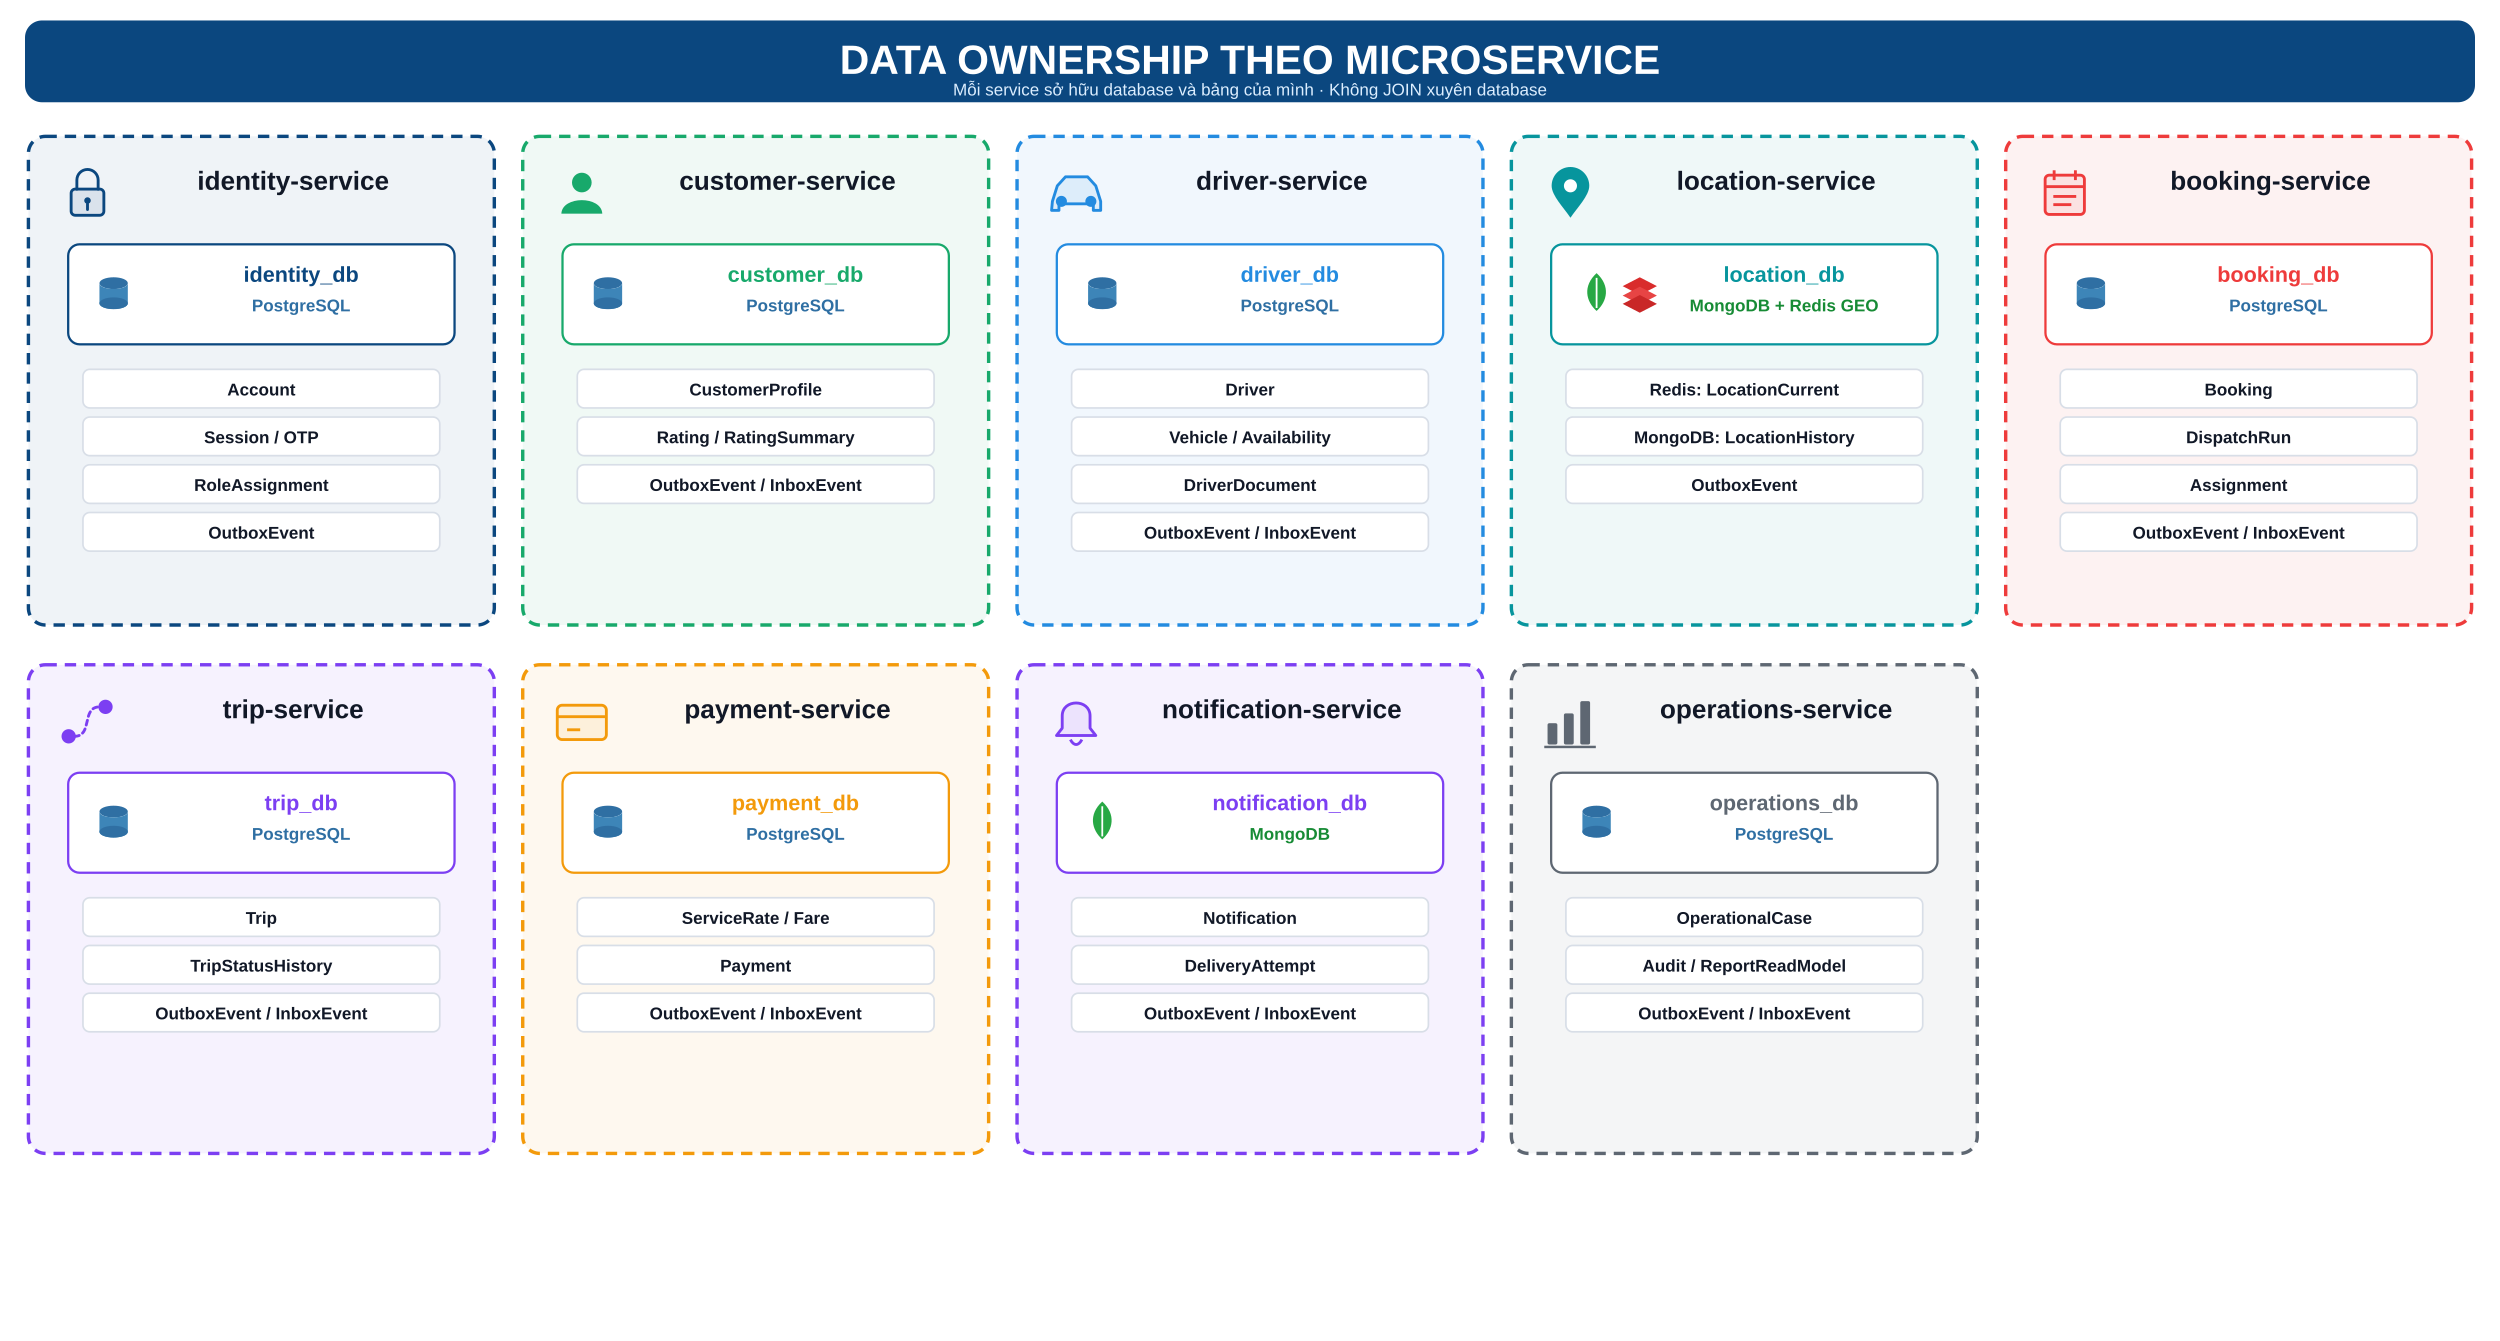
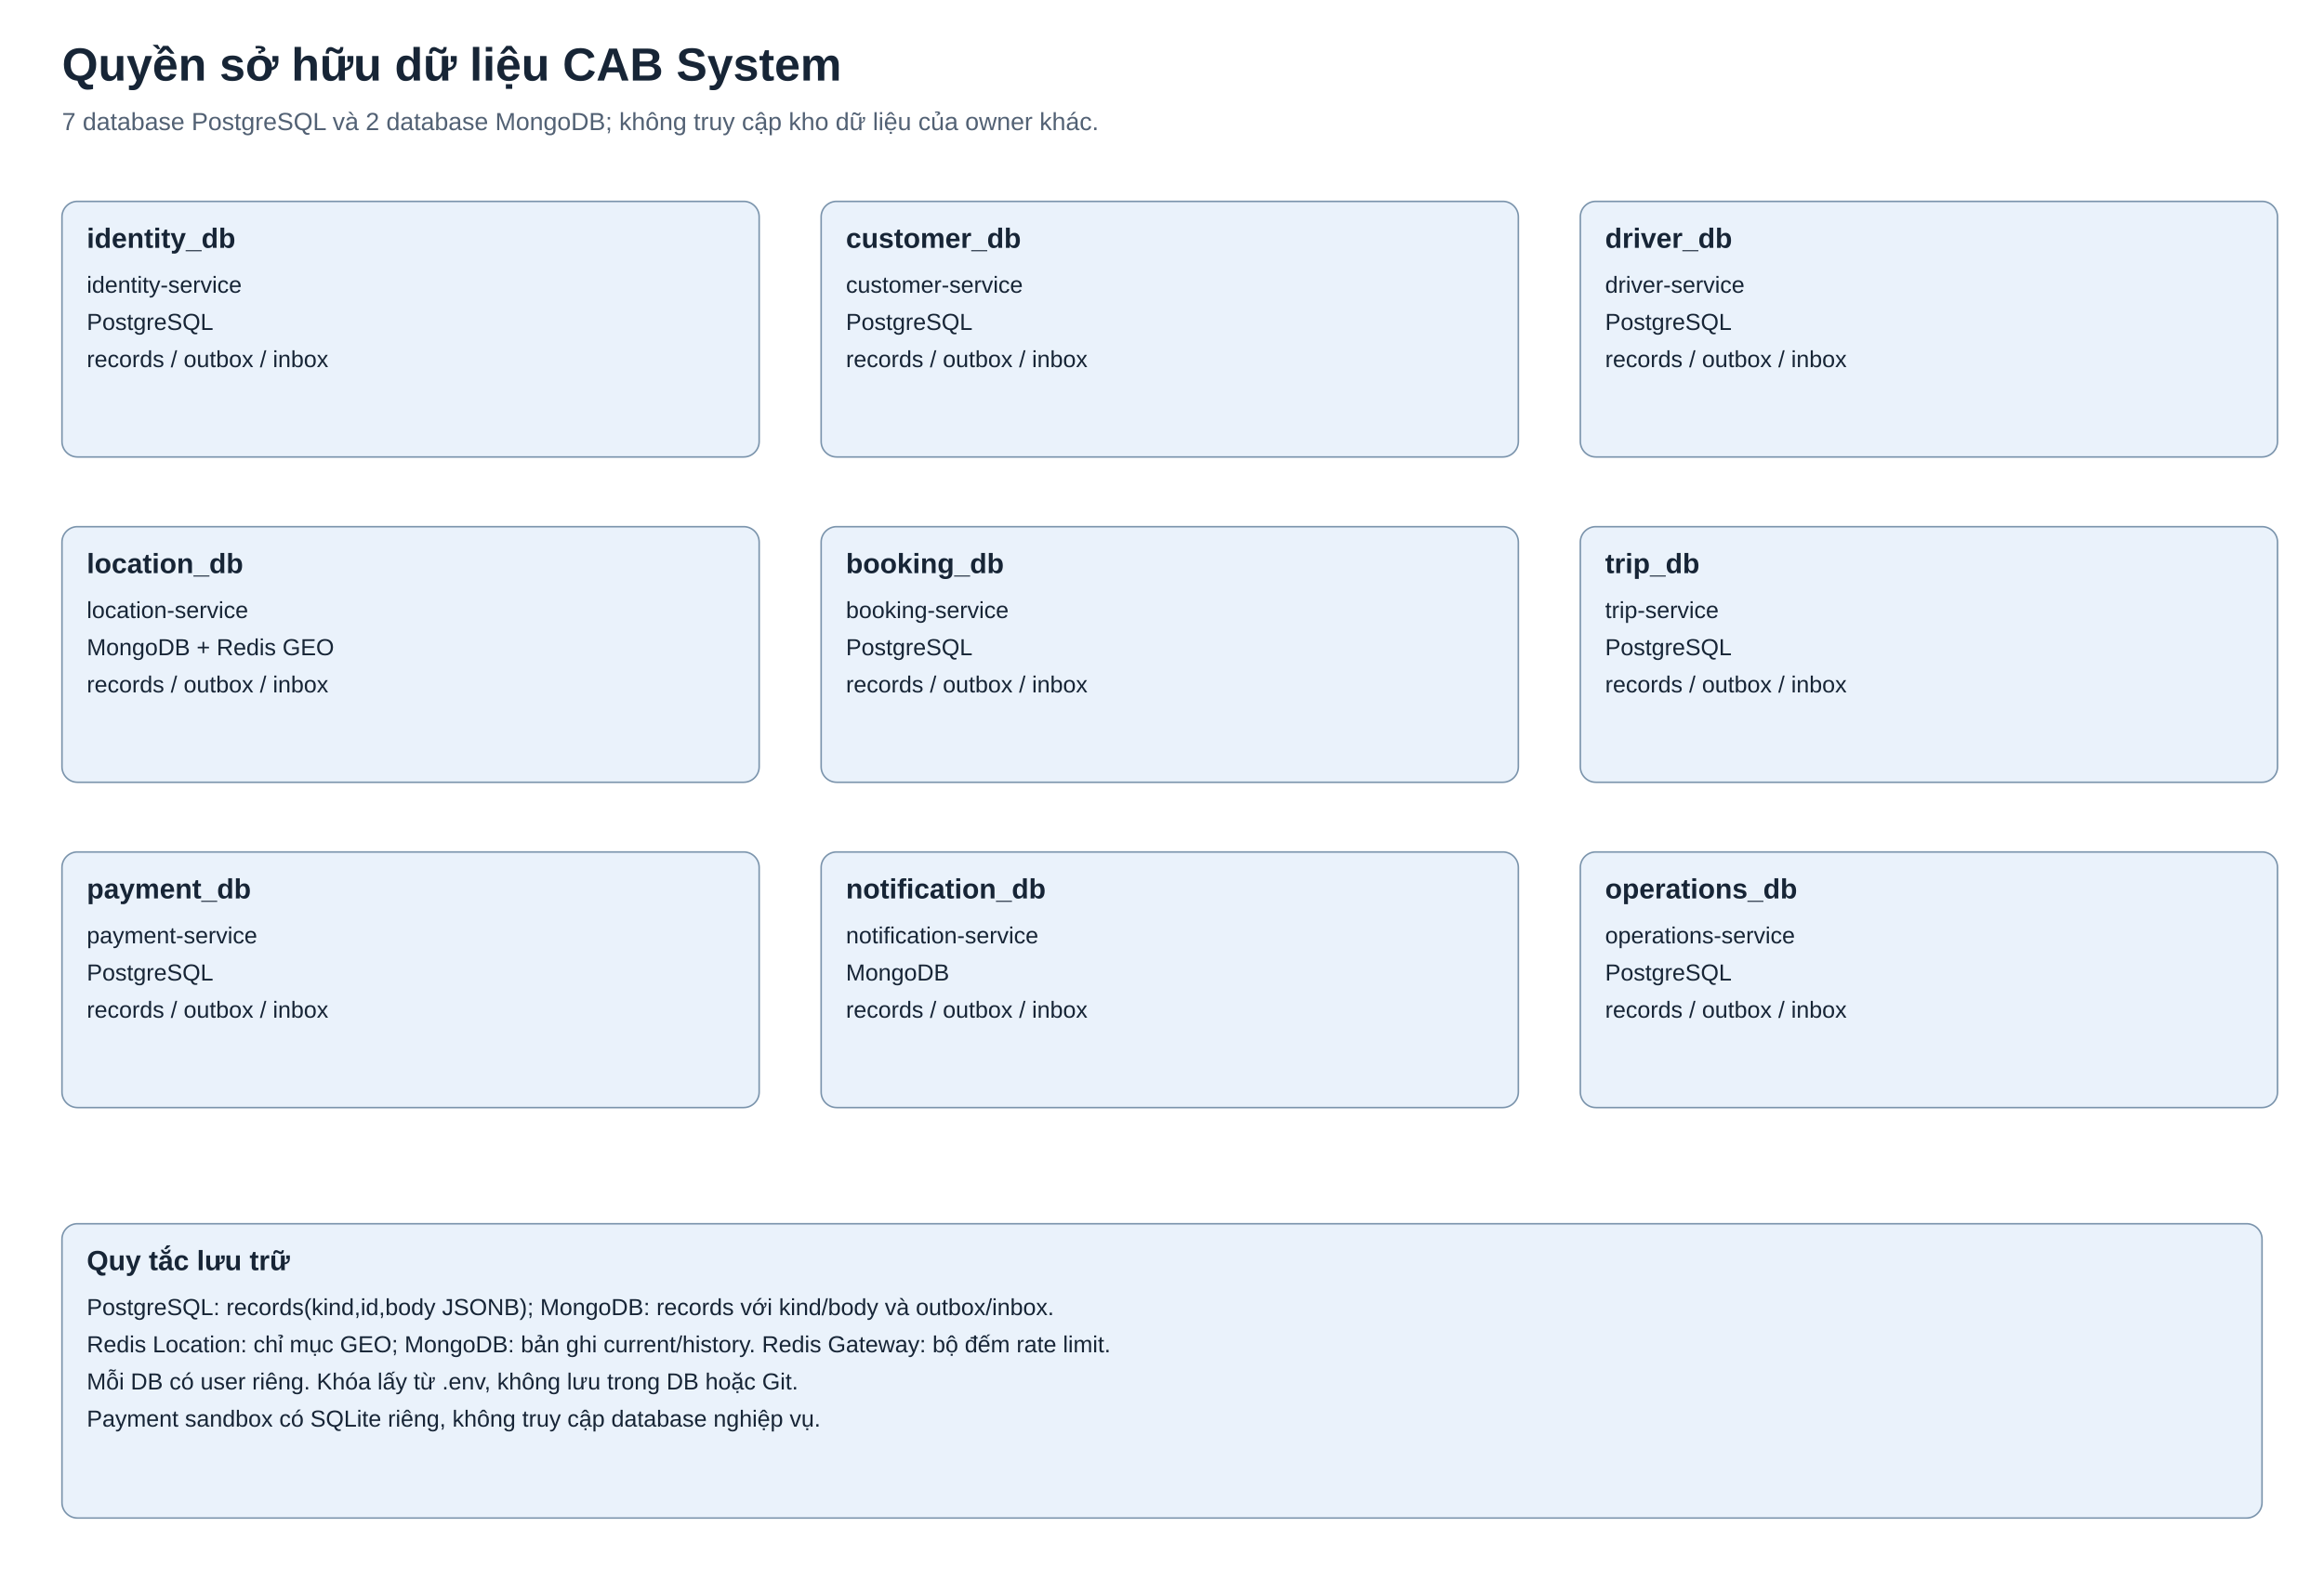
- <svg xmlns="http://www.w3.org/2000/svg" width="2200" height="1180" viewBox="0 0 2200 1180">
+ <svg xmlns="http://www.w3.org/2000/svg" width="1500" height="1020" viewBox="0 0 1500 1020">
  <defs>
-     <filter id="shadow" x="-20%" y="-20%" width="140%" height="140%">
-       <feDropShadow dx="0" dy="4" stdDeviation="5" flood-color="#0F172A" flood-opacity="0.14" />
-     </filter>
-     <marker id="arrowBlue" markerWidth="10" markerHeight="10" refX="8" refY="3" orient="auto">
-       <path d="M0,0 L0,6 L9,3 z" fill="#238BE0" />
-     </marker>
-     <marker id="arrowRed" markerWidth="10" markerHeight="10" refX="8" refY="3" orient="auto">
-       <path d="M0,0 L0,6 L9,3 z" fill="#EE3B3B" />
-     </marker>
-     <marker id="arrowBlack" markerWidth="10" markerHeight="10" refX="8" refY="3" orient="auto">
-       <path d="M0,0 L0,6 L9,3 z" fill="#111827" />
+     <marker id="a" viewBox="0 0 10 10" refX="9" refY="5" markerWidth="7" markerHeight="7" orient="auto-start-reverse">
+       <path d="M0,0L10,5L0,10Z" fill="#526174" />
    </marker>
  </defs>
-   <rect width="100%" height="100%" fill="#fff" />
-   <rect x="22" y="18" width="2156" height="72" rx="15" fill="#0B477F" stroke="#0B477F" stroke-width="0" />
-   <text x="1100" y="65" font-family="Arial, Segoe UI, sans-serif" font-size="36" font-weight="700" text-anchor="middle" fill="#FFFFFF">DATA OWNERSHIP THEO MICROSERVICE</text>
-   <text x="1100" y="84" font-family="Arial, Segoe UI, sans-serif" font-size="15" font-weight="400" text-anchor="middle" fill="#DCEEFF">Mỗi service sở hữu database và bảng của mình · Không JOIN xuyên database</text>
-   <rect x="25" y="120" width="410" height="430" rx="15" fill="#0B477F10" stroke="#0B477F" stroke-width="3" stroke-dasharray="10 7" />
-   <g transform="translate(77,170) scale(0.72)" fill="none" stroke="#0B477F" stroke-width="3.5" stroke-linecap="round">
-     <rect x="-20" y="-5" width="40" height="32" rx="5" fill="#0B477F18" />
-     <path d="M-13,-5 V-16 A13,13 0 0 1 13,-16 V-5" />
-     <circle cx="0" cy="9" r="4" fill="#0B477F" stroke="none" />
-     <path d="M0,13 V20" />
-   </g>
-   <text x="258" y="167" font-family="Arial, Segoe UI, sans-serif" font-size="23" font-weight="700" text-anchor="middle" fill="#111827">identity-service</text>
-   <rect x="60" y="215" width="340" height="88" rx="10" fill="#FFFFFF" stroke="#0B477F" stroke-width="2" />
-   <g transform="translate(100,257) scale(0.52)">
-     <ellipse cx="0" cy="-15" rx="24" ry="10" fill="#2F6FA3" />
-     <path d="M-24,-15 V19 C-24,32 24,32 24,19 V-15 C24,-2 -24,-2 -24,-15Z" fill="#3D85B8" />
-     <ellipse cx="0" cy="19" rx="24" ry="10" fill="#2F6FA3" />
-   </g>
-   <text x="265" y="248" font-family="Arial, Segoe UI, sans-serif" font-size="19" font-weight="700" text-anchor="middle" fill="#0B477F">identity_db</text>
-   <text x="265" y="274" font-family="Arial, Segoe UI, sans-serif" font-size="15" font-weight="700" text-anchor="middle" fill="#2F6FA3">PostgreSQL</text>
-   <rect x="73" y="325" width="314" height="34" rx="6" fill="#FFFFFF" stroke="#D8DEE7" stroke-width="1.5" />
-   <text x="230" y="348" font-family="Arial, Segoe UI, sans-serif" font-size="15" font-weight="600" text-anchor="middle" fill="#111827">Account</text>
-   <rect x="73" y="367" width="314" height="34" rx="6" fill="#FFFFFF" stroke="#D8DEE7" stroke-width="1.5" />
-   <text x="230" y="390" font-family="Arial, Segoe UI, sans-serif" font-size="15" font-weight="600" text-anchor="middle" fill="#111827">Session / OTP</text>
-   <rect x="73" y="409" width="314" height="34" rx="6" fill="#FFFFFF" stroke="#D8DEE7" stroke-width="1.5" />
-   <text x="230" y="432" font-family="Arial, Segoe UI, sans-serif" font-size="15" font-weight="600" text-anchor="middle" fill="#111827">RoleAssignment</text>
-   <rect x="73" y="451" width="314" height="34" rx="6" fill="#FFFFFF" stroke="#D8DEE7" stroke-width="1.5" />
-   <text x="230" y="474" font-family="Arial, Segoe UI, sans-serif" font-size="15" font-weight="600" text-anchor="middle" fill="#111827">OutboxEvent</text>
-   <rect x="460" y="120" width="410" height="430" rx="15" fill="#18A96B10" stroke="#18A96B" stroke-width="3" stroke-dasharray="10 7" />
-   <g transform="translate(512,170) scale(0.72)" fill="#18A96B">
-     <circle cx="0" cy="-13" r="12" />
-     <path d="M-25,25 C-24,3 24,3 25,25 Z" />
-   </g>
-   <text x="693" y="167" font-family="Arial, Segoe UI, sans-serif" font-size="23" font-weight="700" text-anchor="middle" fill="#111827">customer-service</text>
-   <rect x="495" y="215" width="340" height="88" rx="10" fill="#FFFFFF" stroke="#18A96B" stroke-width="2" />
-   <g transform="translate(535,257) scale(0.52)">
-     <ellipse cx="0" cy="-15" rx="24" ry="10" fill="#2F6FA3" />
-     <path d="M-24,-15 V19 C-24,32 24,32 24,19 V-15 C24,-2 -24,-2 -24,-15Z" fill="#3D85B8" />
-     <ellipse cx="0" cy="19" rx="24" ry="10" fill="#2F6FA3" />
-   </g>
-   <text x="700" y="248" font-family="Arial, Segoe UI, sans-serif" font-size="19" font-weight="700" text-anchor="middle" fill="#18A96B">customer_db</text>
-   <text x="700" y="274" font-family="Arial, Segoe UI, sans-serif" font-size="15" font-weight="700" text-anchor="middle" fill="#2F6FA3">PostgreSQL</text>
-   <rect x="508" y="325" width="314" height="34" rx="6" fill="#FFFFFF" stroke="#D8DEE7" stroke-width="1.5" />
-   <text x="665" y="348" font-family="Arial, Segoe UI, sans-serif" font-size="15" font-weight="600" text-anchor="middle" fill="#111827">CustomerProfile</text>
-   <rect x="508" y="367" width="314" height="34" rx="6" fill="#FFFFFF" stroke="#D8DEE7" stroke-width="1.5" />
-   <text x="665" y="390" font-family="Arial, Segoe UI, sans-serif" font-size="15" font-weight="600" text-anchor="middle" fill="#111827">Rating / RatingSummary</text>
-   <rect x="508" y="409" width="314" height="34" rx="6" fill="#FFFFFF" stroke="#D8DEE7" stroke-width="1.5" />
-   <text x="665" y="432" font-family="Arial, Segoe UI, sans-serif" font-size="15" font-weight="600" text-anchor="middle" fill="#111827">OutboxEvent / InboxEvent</text>
-   <rect x="895" y="120" width="410" height="430" rx="15" fill="#238BE010" stroke="#238BE0" stroke-width="3" stroke-dasharray="10 7" />
-   <g transform="translate(947,170) scale(0.72)" fill="none" stroke="#238BE0" stroke-width="3.5" stroke-linejoin="round">
-     <path d="M-29,10 L-23,-9 L-13,-20 H14 L24,-9 L30,10 V21 H21 V13 H-21 V21 H-30 Z" fill="#238BE018" />
-     <circle cx="-18" cy="10" r="5" fill="#238BE0" />
-     <circle cx="18" cy="10" r="5" fill="#238BE0" />
-   </g>
-   <text x="1128" y="167" font-family="Arial, Segoe UI, sans-serif" font-size="23" font-weight="700" text-anchor="middle" fill="#111827">driver-service</text>
-   <rect x="930" y="215" width="340" height="88" rx="10" fill="#FFFFFF" stroke="#238BE0" stroke-width="2" />
-   <g transform="translate(970,257) scale(0.52)">
-     <ellipse cx="0" cy="-15" rx="24" ry="10" fill="#2F6FA3" />
-     <path d="M-24,-15 V19 C-24,32 24,32 24,19 V-15 C24,-2 -24,-2 -24,-15Z" fill="#3D85B8" />
-     <ellipse cx="0" cy="19" rx="24" ry="10" fill="#2F6FA3" />
-   </g>
-   <text x="1135" y="248" font-family="Arial, Segoe UI, sans-serif" font-size="19" font-weight="700" text-anchor="middle" fill="#238BE0">driver_db</text>
-   <text x="1135" y="274" font-family="Arial, Segoe UI, sans-serif" font-size="15" font-weight="700" text-anchor="middle" fill="#2F6FA3">PostgreSQL</text>
-   <rect x="943" y="325" width="314" height="34" rx="6" fill="#FFFFFF" stroke="#D8DEE7" stroke-width="1.5" />
-   <text x="1100" y="348" font-family="Arial, Segoe UI, sans-serif" font-size="15" font-weight="600" text-anchor="middle" fill="#111827">Driver</text>
-   <rect x="943" y="367" width="314" height="34" rx="6" fill="#FFFFFF" stroke="#D8DEE7" stroke-width="1.5" />
-   <text x="1100" y="390" font-family="Arial, Segoe UI, sans-serif" font-size="15" font-weight="600" text-anchor="middle" fill="#111827">Vehicle / Availability</text>
-   <rect x="943" y="409" width="314" height="34" rx="6" fill="#FFFFFF" stroke="#D8DEE7" stroke-width="1.5" />
-   <text x="1100" y="432" font-family="Arial, Segoe UI, sans-serif" font-size="15" font-weight="600" text-anchor="middle" fill="#111827">DriverDocument</text>
-   <rect x="943" y="451" width="314" height="34" rx="6" fill="#FFFFFF" stroke="#D8DEE7" stroke-width="1.5" />
-   <text x="1100" y="474" font-family="Arial, Segoe UI, sans-serif" font-size="15" font-weight="600" text-anchor="middle" fill="#111827">OutboxEvent / InboxEvent</text>
-   <rect x="1330" y="120" width="410" height="430" rx="15" fill="#07959D10" stroke="#07959D" stroke-width="3" stroke-dasharray="10 7" />
-   <g transform="translate(1382,170) scale(0.72)">
-     <path d="M0,30 C-8,18 -23,3 -23,-9 A23,23 0 1 1 23,-9 C23,3 8,18 0,30Z" fill="#07959D" />
-     <circle cx="0" cy="-9" r="8" fill="#fff" />
-   </g>
-   <text x="1563" y="167" font-family="Arial, Segoe UI, sans-serif" font-size="23" font-weight="700" text-anchor="middle" fill="#111827">location-service</text>
-   <rect x="1365" y="215" width="340" height="88" rx="10" fill="#FFFFFF" stroke="#07959D" stroke-width="2" />
-   <g transform="translate(1405,257) scale(0.52)">
-     <path d="M0,-32 C24,-10 18,16 0,32 C-18,16 -24,-10 0,-32Z" fill="#27A844" />
-     <path d="M0,-24 V27" stroke="#fff" stroke-width="3" />
-   </g>
-   <g transform="translate(1443,257) scale(0.52)">
-     <path d="M0,-25 L29,-10 L0,5 L-29,-10Z" fill="#D92C2C" />
-     <path d="M0,-9 L29,6 L0,21 L-29,6Z" fill="#E74444" />
-     <path d="M0,5 L29,20 L0,35 L-29,20Z" fill="#C92727" />
-   </g>
-   <text x="1570" y="248" font-family="Arial, Segoe UI, sans-serif" font-size="19" font-weight="700" text-anchor="middle" fill="#07959D">location_db</text>
-   <text x="1570" y="274" font-family="Arial, Segoe UI, sans-serif" font-size="15" font-weight="700" text-anchor="middle" fill="#178B35">MongoDB + Redis GEO</text>
-   <rect x="1378" y="325" width="314" height="34" rx="6" fill="#FFFFFF" stroke="#D8DEE7" stroke-width="1.5" />
-   <text x="1535" y="348" font-family="Arial, Segoe UI, sans-serif" font-size="15" font-weight="600" text-anchor="middle" fill="#111827">Redis: LocationCurrent</text>
-   <rect x="1378" y="367" width="314" height="34" rx="6" fill="#FFFFFF" stroke="#D8DEE7" stroke-width="1.5" />
-   <text x="1535" y="390" font-family="Arial, Segoe UI, sans-serif" font-size="15" font-weight="600" text-anchor="middle" fill="#111827">MongoDB: LocationHistory</text>
-   <rect x="1378" y="409" width="314" height="34" rx="6" fill="#FFFFFF" stroke="#D8DEE7" stroke-width="1.5" />
-   <text x="1535" y="432" font-family="Arial, Segoe UI, sans-serif" font-size="15" font-weight="600" text-anchor="middle" fill="#111827">OutboxEvent</text>
-   <rect x="1765" y="120" width="410" height="430" rx="15" fill="#EE3B3B10" stroke="#EE3B3B" stroke-width="3" stroke-dasharray="10 7" />
-   <g transform="translate(1817,170) scale(0.72)" fill="none" stroke="#EE3B3B" stroke-width="3.5">
-     <rect x="-24" y="-22" width="48" height="48" rx="5" fill="#EE3B3B15" />
-     <path d="M-24,-8 H24 M-13,-28 V-16 M13,-28 V-16 M-14,4 H14 M-14,14 H8" />
-   </g>
-   <text x="1998" y="167" font-family="Arial, Segoe UI, sans-serif" font-size="23" font-weight="700" text-anchor="middle" fill="#111827">booking-service</text>
-   <rect x="1800" y="215" width="340" height="88" rx="10" fill="#FFFFFF" stroke="#EE3B3B" stroke-width="2" />
-   <g transform="translate(1840,257) scale(0.52)">
-     <ellipse cx="0" cy="-15" rx="24" ry="10" fill="#2F6FA3" />
-     <path d="M-24,-15 V19 C-24,32 24,32 24,19 V-15 C24,-2 -24,-2 -24,-15Z" fill="#3D85B8" />
-     <ellipse cx="0" cy="19" rx="24" ry="10" fill="#2F6FA3" />
-   </g>
-   <text x="2005" y="248" font-family="Arial, Segoe UI, sans-serif" font-size="19" font-weight="700" text-anchor="middle" fill="#EE3B3B">booking_db</text>
-   <text x="2005" y="274" font-family="Arial, Segoe UI, sans-serif" font-size="15" font-weight="700" text-anchor="middle" fill="#2F6FA3">PostgreSQL</text>
-   <rect x="1813" y="325" width="314" height="34" rx="6" fill="#FFFFFF" stroke="#D8DEE7" stroke-width="1.5" />
-   <text x="1970" y="348" font-family="Arial, Segoe UI, sans-serif" font-size="15" font-weight="600" text-anchor="middle" fill="#111827">Booking</text>
-   <rect x="1813" y="367" width="314" height="34" rx="6" fill="#FFFFFF" stroke="#D8DEE7" stroke-width="1.5" />
-   <text x="1970" y="390" font-family="Arial, Segoe UI, sans-serif" font-size="15" font-weight="600" text-anchor="middle" fill="#111827">DispatchRun</text>
-   <rect x="1813" y="409" width="314" height="34" rx="6" fill="#FFFFFF" stroke="#D8DEE7" stroke-width="1.5" />
-   <text x="1970" y="432" font-family="Arial, Segoe UI, sans-serif" font-size="15" font-weight="600" text-anchor="middle" fill="#111827">Assignment</text>
-   <rect x="1813" y="451" width="314" height="34" rx="6" fill="#FFFFFF" stroke="#D8DEE7" stroke-width="1.5" />
-   <text x="1970" y="474" font-family="Arial, Segoe UI, sans-serif" font-size="15" font-weight="600" text-anchor="middle" fill="#111827">OutboxEvent / InboxEvent</text>
-   <rect x="25" y="585" width="410" height="430" rx="15" fill="#7C3FF210" stroke="#7C3FF2" stroke-width="3" stroke-dasharray="10 7" />
-   <g transform="translate(77,635) scale(0.72)" fill="none" stroke="#7C3FF2" stroke-width="3.5" stroke-linecap="round">
-     <circle cx="-23" cy="18" r="7" fill="#7C3FF2" />
-     <circle cx="22" cy="-18" r="7" fill="#7C3FF2" />
-     <path d="M-16,18 C7,18 -8,-18 15,-18" stroke-dasharray="6 5" />
-   </g>
-   <text x="258" y="632" font-family="Arial, Segoe UI, sans-serif" font-size="23" font-weight="700" text-anchor="middle" fill="#111827">trip-service</text>
-   <rect x="60" y="680" width="340" height="88" rx="10" fill="#FFFFFF" stroke="#7C3FF2" stroke-width="2" />
-   <g transform="translate(100,722) scale(0.52)">
-     <ellipse cx="0" cy="-15" rx="24" ry="10" fill="#2F6FA3" />
-     <path d="M-24,-15 V19 C-24,32 24,32 24,19 V-15 C24,-2 -24,-2 -24,-15Z" fill="#3D85B8" />
-     <ellipse cx="0" cy="19" rx="24" ry="10" fill="#2F6FA3" />
-   </g>
-   <text x="265" y="713" font-family="Arial, Segoe UI, sans-serif" font-size="19" font-weight="700" text-anchor="middle" fill="#7C3FF2">trip_db</text>
-   <text x="265" y="739" font-family="Arial, Segoe UI, sans-serif" font-size="15" font-weight="700" text-anchor="middle" fill="#2F6FA3">PostgreSQL</text>
-   <rect x="73" y="790" width="314" height="34" rx="6" fill="#FFFFFF" stroke="#D8DEE7" stroke-width="1.5" />
-   <text x="230" y="813" font-family="Arial, Segoe UI, sans-serif" font-size="15" font-weight="600" text-anchor="middle" fill="#111827">Trip</text>
-   <rect x="73" y="832" width="314" height="34" rx="6" fill="#FFFFFF" stroke="#D8DEE7" stroke-width="1.5" />
-   <text x="230" y="855" font-family="Arial, Segoe UI, sans-serif" font-size="15" font-weight="600" text-anchor="middle" fill="#111827">TripStatusHistory</text>
-   <rect x="73" y="874" width="314" height="34" rx="6" fill="#FFFFFF" stroke="#D8DEE7" stroke-width="1.5" />
-   <text x="230" y="897" font-family="Arial, Segoe UI, sans-serif" font-size="15" font-weight="600" text-anchor="middle" fill="#111827">OutboxEvent / InboxEvent</text>
-   <rect x="460" y="585" width="410" height="430" rx="15" fill="#F39A0B10" stroke="#F39A0B" stroke-width="3" stroke-dasharray="10 7" />
-   <g transform="translate(512,635) scale(0.72)" fill="none" stroke="#F39A0B" stroke-width="3.5">
-     <rect x="-30" y="-20" width="60" height="42" rx="6" fill="#F39A0B15" />
-     <path d="M-30,-6 H30 M-18,10 H-2" />
-   </g>
-   <text x="693" y="632" font-family="Arial, Segoe UI, sans-serif" font-size="23" font-weight="700" text-anchor="middle" fill="#111827">payment-service</text>
-   <rect x="495" y="680" width="340" height="88" rx="10" fill="#FFFFFF" stroke="#F39A0B" stroke-width="2" />
-   <g transform="translate(535,722) scale(0.52)">
-     <ellipse cx="0" cy="-15" rx="24" ry="10" fill="#2F6FA3" />
-     <path d="M-24,-15 V19 C-24,32 24,32 24,19 V-15 C24,-2 -24,-2 -24,-15Z" fill="#3D85B8" />
-     <ellipse cx="0" cy="19" rx="24" ry="10" fill="#2F6FA3" />
-   </g>
-   <text x="700" y="713" font-family="Arial, Segoe UI, sans-serif" font-size="19" font-weight="700" text-anchor="middle" fill="#F39A0B">payment_db</text>
-   <text x="700" y="739" font-family="Arial, Segoe UI, sans-serif" font-size="15" font-weight="700" text-anchor="middle" fill="#2F6FA3">PostgreSQL</text>
-   <rect x="508" y="790" width="314" height="34" rx="6" fill="#FFFFFF" stroke="#D8DEE7" stroke-width="1.5" />
-   <text x="665" y="813" font-family="Arial, Segoe UI, sans-serif" font-size="15" font-weight="600" text-anchor="middle" fill="#111827">ServiceRate / Fare</text>
-   <rect x="508" y="832" width="314" height="34" rx="6" fill="#FFFFFF" stroke="#D8DEE7" stroke-width="1.5" />
-   <text x="665" y="855" font-family="Arial, Segoe UI, sans-serif" font-size="15" font-weight="600" text-anchor="middle" fill="#111827">Payment</text>
-   <rect x="508" y="874" width="314" height="34" rx="6" fill="#FFFFFF" stroke="#D8DEE7" stroke-width="1.5" />
-   <text x="665" y="897" font-family="Arial, Segoe UI, sans-serif" font-size="15" font-weight="600" text-anchor="middle" fill="#111827">OutboxEvent / InboxEvent</text>
-   <rect x="895" y="585" width="410" height="430" rx="15" fill="#7C3FF210" stroke="#7C3FF2" stroke-width="3" stroke-dasharray="10 7" />
-   <g transform="translate(947,635) scale(0.72)" fill="none" stroke="#7C3FF2" stroke-width="3.5" stroke-linejoin="round">
-     <path d="M-24,17 H24 L17,8 V-7 C17,-28 -17,-28 -17,-7 V8 Z" fill="#7C3FF215" />
-     <path d="M-7,22 C-3,30 3,30 7,22" />
-   </g>
-   <text x="1128" y="632" font-family="Arial, Segoe UI, sans-serif" font-size="23" font-weight="700" text-anchor="middle" fill="#111827">notification-service</text>
-   <rect x="930" y="680" width="340" height="88" rx="10" fill="#FFFFFF" stroke="#7C3FF2" stroke-width="2" />
-   <g transform="translate(970,722) scale(0.52)">
-     <path d="M0,-32 C24,-10 18,16 0,32 C-18,16 -24,-10 0,-32Z" fill="#27A844" />
-     <path d="M0,-24 V27" stroke="#fff" stroke-width="3" />
-   </g>
-   <text x="1135" y="713" font-family="Arial, Segoe UI, sans-serif" font-size="19" font-weight="700" text-anchor="middle" fill="#7C3FF2">notification_db</text>
-   <text x="1135" y="739" font-family="Arial, Segoe UI, sans-serif" font-size="15" font-weight="700" text-anchor="middle" fill="#178B35">MongoDB</text>
-   <rect x="943" y="790" width="314" height="34" rx="6" fill="#FFFFFF" stroke="#D8DEE7" stroke-width="1.5" />
-   <text x="1100" y="813" font-family="Arial, Segoe UI, sans-serif" font-size="15" font-weight="600" text-anchor="middle" fill="#111827">Notification</text>
-   <rect x="943" y="832" width="314" height="34" rx="6" fill="#FFFFFF" stroke="#D8DEE7" stroke-width="1.5" />
-   <text x="1100" y="855" font-family="Arial, Segoe UI, sans-serif" font-size="15" font-weight="600" text-anchor="middle" fill="#111827">DeliveryAttempt</text>
-   <rect x="943" y="874" width="314" height="34" rx="6" fill="#FFFFFF" stroke="#D8DEE7" stroke-width="1.5" />
-   <text x="1100" y="897" font-family="Arial, Segoe UI, sans-serif" font-size="15" font-weight="600" text-anchor="middle" fill="#111827">OutboxEvent / InboxEvent</text>
-   <rect x="1330" y="585" width="410" height="430" rx="15" fill="#5E677210" stroke="#5E6772" stroke-width="3" stroke-dasharray="10 7" />
-   <g transform="translate(1382,635) scale(0.72)" fill="#5E6772">
-     <rect x="-28" y="2" width="12" height="26" rx="2" />
-     <rect x="-8" y="-10" width="12" height="38" rx="2" />
-     <rect x="12" y="-25" width="12" height="53" rx="2" />
-     <path d="M-32,31 H31" stroke="#5E6772" stroke-width="3" />
-   </g>
-   <text x="1563" y="632" font-family="Arial, Segoe UI, sans-serif" font-size="23" font-weight="700" text-anchor="middle" fill="#111827">operations-service</text>
-   <rect x="1365" y="680" width="340" height="88" rx="10" fill="#FFFFFF" stroke="#5E6772" stroke-width="2" />
-   <g transform="translate(1405,722) scale(0.52)">
-     <ellipse cx="0" cy="-15" rx="24" ry="10" fill="#2F6FA3" />
-     <path d="M-24,-15 V19 C-24,32 24,32 24,19 V-15 C24,-2 -24,-2 -24,-15Z" fill="#3D85B8" />
-     <ellipse cx="0" cy="19" rx="24" ry="10" fill="#2F6FA3" />
-   </g>
-   <text x="1570" y="713" font-family="Arial, Segoe UI, sans-serif" font-size="19" font-weight="700" text-anchor="middle" fill="#5E6772">operations_db</text>
-   <text x="1570" y="739" font-family="Arial, Segoe UI, sans-serif" font-size="15" font-weight="700" text-anchor="middle" fill="#2F6FA3">PostgreSQL</text>
-   <rect x="1378" y="790" width="314" height="34" rx="6" fill="#FFFFFF" stroke="#D8DEE7" stroke-width="1.5" />
-   <text x="1535" y="813" font-family="Arial, Segoe UI, sans-serif" font-size="15" font-weight="600" text-anchor="middle" fill="#111827">OperationalCase</text>
-   <rect x="1378" y="832" width="314" height="34" rx="6" fill="#FFFFFF" stroke="#D8DEE7" stroke-width="1.5" />
-   <text x="1535" y="855" font-family="Arial, Segoe UI, sans-serif" font-size="15" font-weight="600" text-anchor="middle" fill="#111827">Audit / ReportReadModel</text>
-   <rect x="1378" y="874" width="314" height="34" rx="6" fill="#FFFFFF" stroke="#D8DEE7" stroke-width="1.5" />
-   <text x="1535" y="897" font-family="Arial, Segoe UI, sans-serif" font-size="15" font-weight="600" text-anchor="middle" fill="#111827">OutboxEvent / InboxEvent</text>
+   <rect width="100%" height="100%" fill="white" />
+   <style>text{font-family:Arial,Segoe UI,sans-serif;fill:#172536} .title{font-size:30px;font-weight:700} .sub{font-size:16px;fill:#526174} .label{font-size:18px;font-weight:700} .body{font-size:15px} .edge{stroke:#526174;stroke-width:2;fill:none;marker-end:url(#a)}</style>
+   <text x="40" y="52" class="title">Quyền sở hữu dữ liệu CAB System</text>
+   <text x="40" y="84" class="sub">7 database PostgreSQL và 2 database MongoDB; không truy cập kho dữ liệu của owner khác.</text>
+   <rect x="40" y="130" width="450" height="165" rx="10" fill="#EAF2FB" stroke="#7B94AC" />
+   <text x="56" y="160" class="label">identity_db</text>
+   <text x="56" y="189" class="body">identity-service</text>
+   <text x="56" y="213" class="body">PostgreSQL</text>
+   <text x="56" y="237" class="body">records / outbox / inbox</text>
+   <rect x="530" y="130" width="450" height="165" rx="10" fill="#EAF2FB" stroke="#7B94AC" />
+   <text x="546" y="160" class="label">customer_db</text>
+   <text x="546" y="189" class="body">customer-service</text>
+   <text x="546" y="213" class="body">PostgreSQL</text>
+   <text x="546" y="237" class="body">records / outbox / inbox</text>
+   <rect x="1020" y="130" width="450" height="165" rx="10" fill="#EAF2FB" stroke="#7B94AC" />
+   <text x="1036" y="160" class="label">driver_db</text>
+   <text x="1036" y="189" class="body">driver-service</text>
+   <text x="1036" y="213" class="body">PostgreSQL</text>
+   <text x="1036" y="237" class="body">records / outbox / inbox</text>
+   <rect x="40" y="340" width="450" height="165" rx="10" fill="#EAF2FB" stroke="#7B94AC" />
+   <text x="56" y="370" class="label">location_db</text>
+   <text x="56" y="399" class="body">location-service</text>
+   <text x="56" y="423" class="body">MongoDB + Redis GEO</text>
+   <text x="56" y="447" class="body">records / outbox / inbox</text>
+   <rect x="530" y="340" width="450" height="165" rx="10" fill="#EAF2FB" stroke="#7B94AC" />
+   <text x="546" y="370" class="label">booking_db</text>
+   <text x="546" y="399" class="body">booking-service</text>
+   <text x="546" y="423" class="body">PostgreSQL</text>
+   <text x="546" y="447" class="body">records / outbox / inbox</text>
+   <rect x="1020" y="340" width="450" height="165" rx="10" fill="#EAF2FB" stroke="#7B94AC" />
+   <text x="1036" y="370" class="label">trip_db</text>
+   <text x="1036" y="399" class="body">trip-service</text>
+   <text x="1036" y="423" class="body">PostgreSQL</text>
+   <text x="1036" y="447" class="body">records / outbox / inbox</text>
+   <rect x="40" y="550" width="450" height="165" rx="10" fill="#EAF2FB" stroke="#7B94AC" />
+   <text x="56" y="580" class="label">payment_db</text>
+   <text x="56" y="609" class="body">payment-service</text>
+   <text x="56" y="633" class="body">PostgreSQL</text>
+   <text x="56" y="657" class="body">records / outbox / inbox</text>
+   <rect x="530" y="550" width="450" height="165" rx="10" fill="#EAF2FB" stroke="#7B94AC" />
+   <text x="546" y="580" class="label">notification_db</text>
+   <text x="546" y="609" class="body">notification-service</text>
+   <text x="546" y="633" class="body">MongoDB</text>
+   <text x="546" y="657" class="body">records / outbox / inbox</text>
+   <rect x="1020" y="550" width="450" height="165" rx="10" fill="#EAF2FB" stroke="#7B94AC" />
+   <text x="1036" y="580" class="label">operations_db</text>
+   <text x="1036" y="609" class="body">operations-service</text>
+   <text x="1036" y="633" class="body">PostgreSQL</text>
+   <text x="1036" y="657" class="body">records / outbox / inbox</text>
+   <rect x="40" y="790" width="1420" height="190" rx="10" fill="#EAF2FB" stroke="#7B94AC" />
+   <text x="56" y="820" class="label">Quy tắc lưu trữ</text>
+   <text x="56" y="849" class="body">PostgreSQL: records(kind,id,body JSONB); MongoDB: records với kind/body và outbox/inbox.</text>
+   <text x="56" y="873" class="body">Redis Location: chỉ mục GEO; MongoDB: bản ghi current/history. Redis Gateway: bộ đếm rate limit.</text>
+   <text x="56" y="897" class="body">Mỗi DB có user riêng. Khóa lấy từ .env, không lưu trong DB hoặc Git.</text>
+   <text x="56" y="921" class="body">Payment sandbox có SQLite riêng, không truy cập database nghiệp vụ.</text>
</svg>
